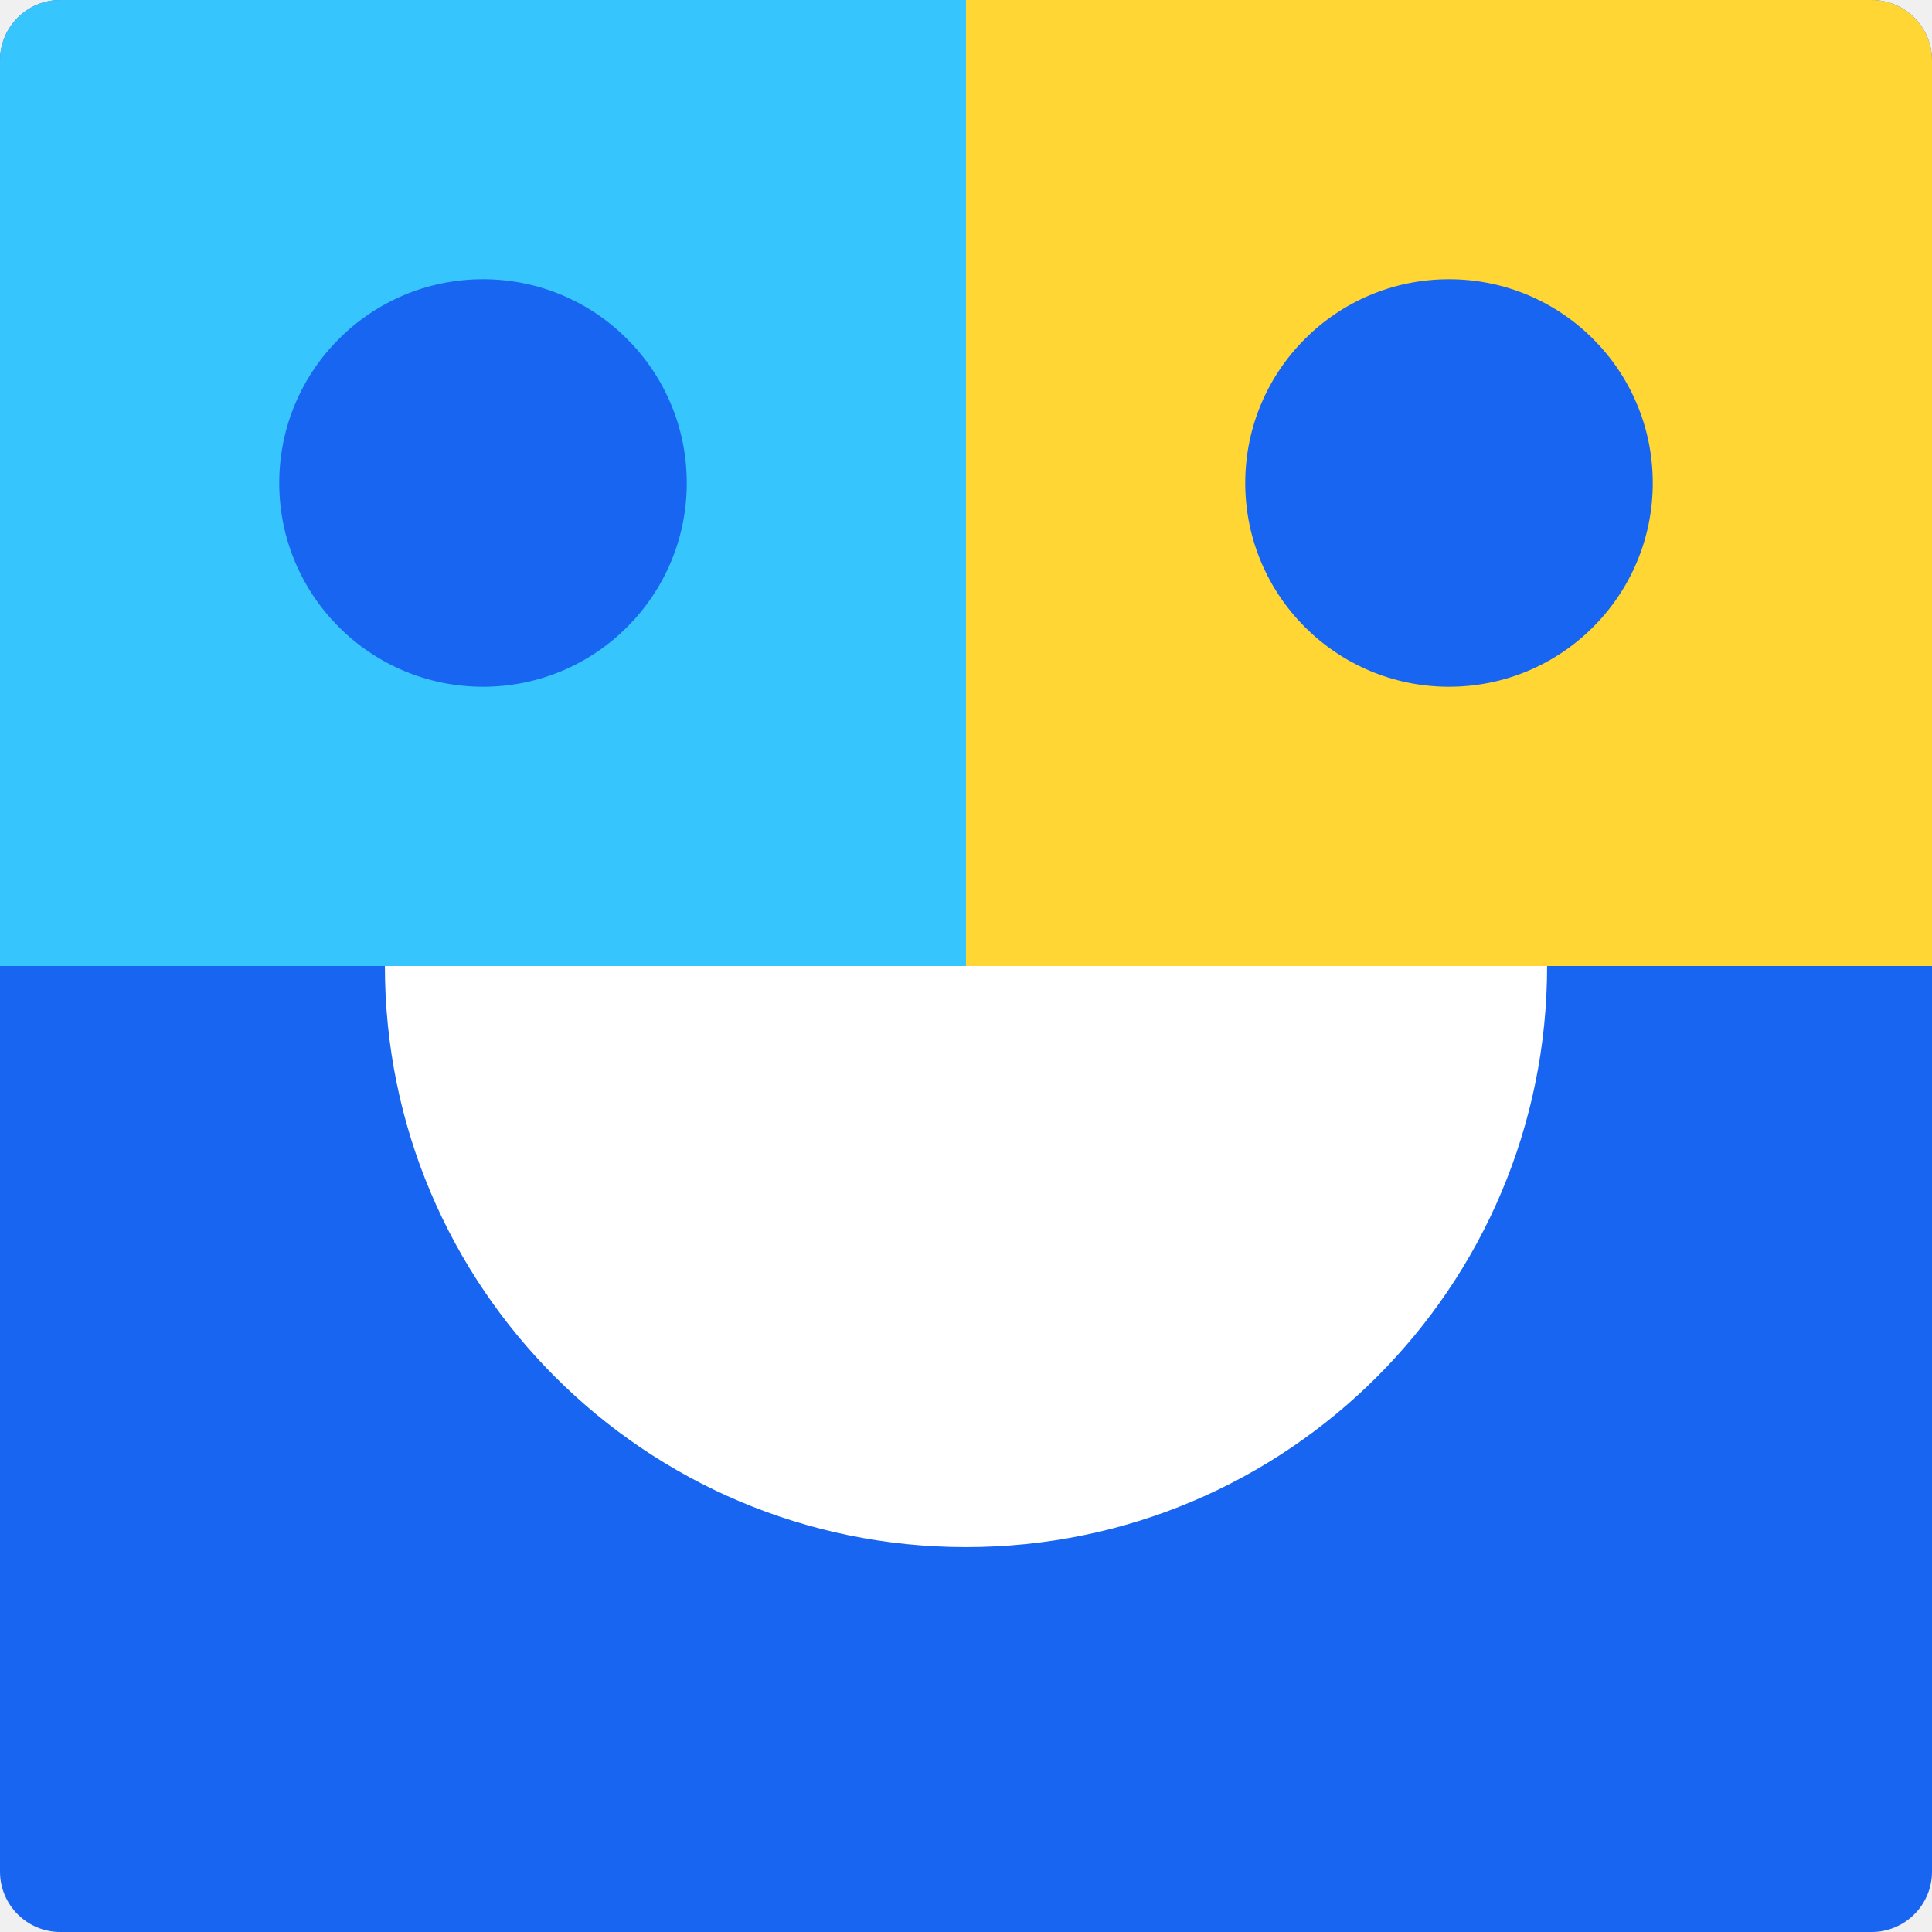
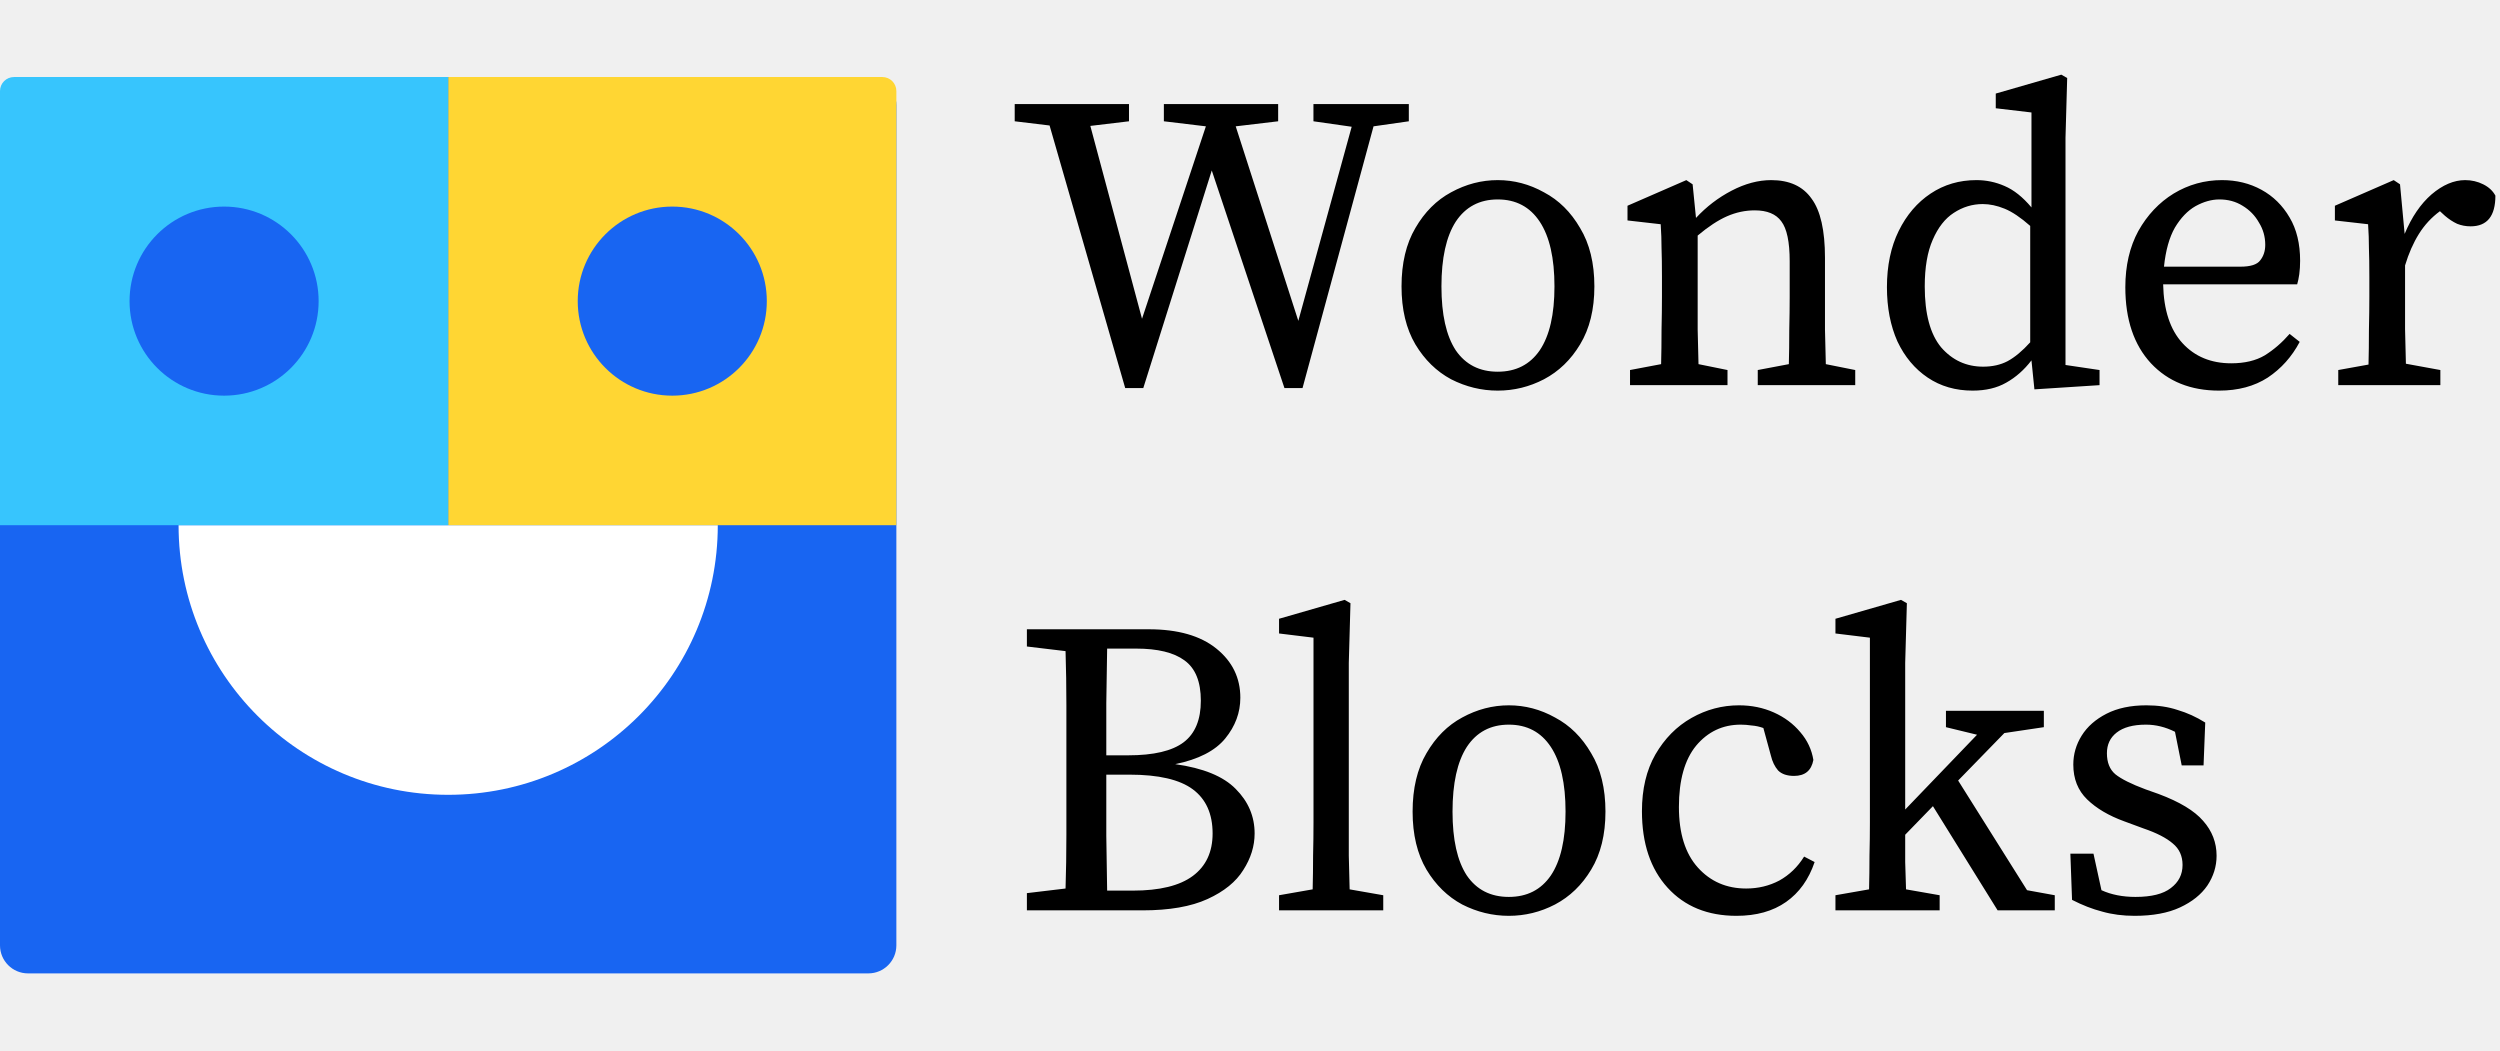
- <svg xmlns="http://www.w3.org/2000/svg" xmlns:xlink="http://www.w3.org/1999/xlink" width="256px" height="256px" viewBox="0 0 256 256" version="1.1">
-   <defs>
-     <rect id="path-1" x="0" y="0" width="256" height="256" rx="8" />
-   </defs>
-   <g stroke="none" stroke-width="1" fill="none" fill-rule="evenodd">
-     <g>
-       <g>
-         <mask id="mask-2" fill="white">
-           <use xlink:href="#path-1" />
-         </mask>
-         <use id="Mask" fill="#1865F2" xlink:href="#path-1" />
-         <path d="M51,128 L205,128 C205,170.526 170.526,205 128,205 C85.474,205 51,170.526 51,128 Z" id="Smile" fill="#FFFFFF" fill-rule="nonzero" mask="url(#mask-2)" />
-         <path d="M128,0 L252,0 C254.209,-4.05812251e-16 256,1.791 256,4 L256,128 L128,128 L128,0 Z M192,91 C206.912,91 219,78.912 219,64 C219,49.088 206.912,37 192,37 C177.088,37 165,49.088 165,64 C165,78.912 177.088,91 192,91 Z" id="Right-Eye" fill="#FFD633" mask="url(#mask-2)" />
-         <path d="M4,0 L128,0 L128,128 L0,128 L0,4 C-2.705415e-16,1.791 1.791,4.05812251e-16 4,0 Z M64,91 C78.912,91 91,78.912 91,64 C91,49.088 78.912,37 64,37 C49.088,37 37,49.088 37,64 C37,78.912 49.088,91 64,91 Z" id="Left-Eye" fill="#37C5FD" mask="url(#mask-2)" />
-       </g>
-     </g>
-   </g>
+ <svg xmlns="http://www.w3.org/2000/svg" width="357" height="150" viewBox="0 0 357 150" fill="none">
+   <path d="M124 11H4C1.791 11 0 12.791 0 15V135C0 137.209 1.791 139 4 139H124C126.209 139 128 137.209 128 135V15C128 12.791 126.209 11 124 11Z" fill="#1865F2" />
+   <path d="M25.5 75H102.5C102.5 96.263 85.263 113.5 64 113.5C42.737 113.5 25.5 96.263 25.5 75Z" fill="white" />
+   <path fill-rule="evenodd" clip-rule="evenodd" d="M64 11H126C127.105 11 128 11.895 128 13V75H64V11ZM96 56.5C103.456 56.5 109.5 50.456 109.5 43C109.5 35.544 103.456 29.5 96 29.5C88.544 29.5 82.5 35.544 82.5 43C82.5 50.456 88.544 56.5 96 56.5Z" fill="#FFD633" />
+   <path fill-rule="evenodd" clip-rule="evenodd" d="M2 11H64V75H0V13C0 11.895 0.895 11 2 11ZM32 56.5C39.456 56.5 45.5 50.456 45.5 43C45.5 35.544 39.456 29.5 32 29.5C24.544 29.5 18.5 35.544 18.5 43C18.5 50.456 24.544 56.5 32 56.5Z" fill="#37C5FD" />
+   <path d="M187.56 17.32V14.86H201.18V17.32L196.14 18.04L186 55.42H183.42L173.04 24.34L163.26 55.42H160.68L149.88 17.92L144.9 17.32V14.86H161.22V17.32L155.7 17.98L163.08 45.52L172.2 18.04L166.2 17.32V14.86H182.52V17.32L176.46 18.04L185.4 45.82L193.02 18.1L187.56 17.32ZM213.878 55.78C211.558 55.78 209.338 55.24 207.218 54.16C205.138 53.04 203.438 51.38 202.118 49.18C200.798 46.94 200.138 44.18 200.138 40.9C200.138 37.58 200.798 34.8 202.118 32.56C203.438 30.28 205.138 28.58 207.218 27.46C209.338 26.3 211.558 25.72 213.878 25.72C216.198 25.72 218.398 26.3 220.478 27.46C222.598 28.58 224.318 30.28 225.638 32.56C226.998 34.8 227.678 37.58 227.678 40.9C227.678 44.18 226.998 46.94 225.638 49.18C224.318 51.38 222.598 53.04 220.478 54.16C218.398 55.24 216.198 55.78 213.878 55.78ZM213.878 53.08C216.478 53.08 218.478 52.06 219.878 50.02C221.278 47.94 221.978 44.9 221.978 40.9C221.978 36.86 221.278 33.78 219.878 31.66C218.478 29.54 216.478 28.48 213.878 28.48C211.278 28.48 209.278 29.54 207.878 31.66C206.518 33.78 205.838 36.86 205.838 40.9C205.838 44.9 206.518 47.94 207.878 50.02C209.278 52.06 211.278 53.08 213.878 53.08ZM232.767 55V52.84L237.207 52C237.247 50.48 237.267 48.84 237.267 47.08C237.307 45.32 237.327 43.76 237.327 42.4V39.52C237.327 37.88 237.307 36.52 237.267 35.44C237.267 34.36 237.227 33.22 237.147 32.02L232.407 31.48V29.38L240.807 25.72L241.707 26.32L242.187 31.12C243.667 29.52 245.367 28.22 247.287 27.22C249.207 26.22 251.087 25.72 252.927 25.72C255.527 25.72 257.447 26.6 258.687 28.36C259.967 30.08 260.607 32.9 260.607 36.82V42.4C260.607 43.76 260.607 45.32 260.607 47.08C260.647 48.84 260.687 50.48 260.727 52L264.927 52.84V55H251.007V52.84L255.447 52C255.487 50.52 255.507 48.9 255.507 47.14C255.547 45.34 255.567 43.76 255.567 42.4V37.3C255.567 34.54 255.167 32.64 254.367 31.6C253.607 30.56 252.347 30.04 250.587 30.04C249.227 30.04 247.907 30.32 246.627 30.88C245.347 31.44 243.947 32.36 242.427 33.64V42.4C242.427 43.72 242.427 45.28 242.427 47.08C242.467 48.84 242.507 50.48 242.547 52L246.687 52.84V55H232.767ZM274.854 40.9C274.854 44.82 275.634 47.72 277.194 49.6C278.794 51.44 280.794 52.36 283.194 52.36C284.514 52.36 285.674 52.1 286.674 51.58C287.714 51.02 288.794 50.12 289.914 48.88V32.26C288.554 31.06 287.334 30.24 286.254 29.8C285.174 29.36 284.134 29.14 283.134 29.14C281.654 29.14 280.274 29.56 278.994 30.4C277.754 31.2 276.754 32.48 275.994 34.24C275.234 35.96 274.854 38.18 274.854 40.9ZM290.514 55.6L290.094 51.46C289.054 52.82 287.854 53.88 286.494 54.64C285.174 55.4 283.574 55.78 281.694 55.78C279.254 55.78 277.114 55.16 275.274 53.92C273.434 52.68 271.994 50.96 270.954 48.76C269.954 46.52 269.454 43.94 269.454 41.02C269.454 37.94 270.014 35.26 271.134 32.98C272.254 30.7 273.774 28.92 275.694 27.64C277.614 26.36 279.794 25.72 282.234 25.72C283.634 25.72 284.974 26 286.254 26.56C287.574 27.12 288.854 28.14 290.094 29.62V16.06L284.994 15.46V13.36L294.354 10.66L295.194 11.14L294.954 19.66V52.12L299.814 52.84V55L290.514 55.6ZM316.937 28.48C315.817 28.48 314.677 28.8 313.517 29.44C312.397 30.08 311.417 31.1 310.577 32.5C309.777 33.9 309.257 35.76 309.017 38.08H319.937C321.377 38.08 322.317 37.78 322.757 37.18C323.237 36.58 323.477 35.84 323.477 34.96C323.477 33.8 323.177 32.74 322.577 31.78C322.017 30.78 321.237 29.98 320.237 29.38C319.277 28.78 318.177 28.48 316.937 28.48ZM316.877 55.78C312.837 55.78 309.597 54.48 307.157 51.88C304.717 49.24 303.497 45.62 303.497 41.02C303.497 37.94 304.117 35.26 305.357 32.98C306.637 30.7 308.317 28.92 310.397 27.64C312.517 26.36 314.817 25.72 317.297 25.72C319.377 25.72 321.257 26.18 322.937 27.1C324.617 28.02 325.957 29.34 326.957 31.06C327.957 32.74 328.457 34.8 328.457 37.24C328.457 37.92 328.417 38.56 328.337 39.16C328.257 39.72 328.157 40.2 328.037 40.6H308.897C308.977 44.28 309.897 47.08 311.657 49C313.417 50.92 315.737 51.88 318.617 51.88C320.537 51.88 322.137 51.5 323.417 50.74C324.697 49.94 325.877 48.92 326.957 47.68L328.397 48.82C327.277 50.94 325.757 52.64 323.837 53.92C321.917 55.16 319.597 55.78 316.877 55.78ZM333.903 55V52.84L338.223 52.06C338.263 50.54 338.283 48.9 338.283 47.14C338.323 45.34 338.343 43.76 338.343 42.4V39.52C338.343 37.88 338.323 36.52 338.283 35.44C338.283 34.36 338.243 33.22 338.163 32.02L333.423 31.48V29.38L341.823 25.72L342.723 26.32L343.383 33.4C344.383 31 345.663 29.12 347.223 27.76C348.823 26.4 350.423 25.72 352.023 25.72C352.943 25.72 353.803 25.92 354.603 26.32C355.403 26.72 355.983 27.26 356.343 27.94C356.343 30.86 355.163 32.32 352.803 32.32C352.123 32.32 351.483 32.2 350.883 31.96C350.283 31.68 349.703 31.3 349.143 30.82L348.423 30.16C347.223 31.04 346.223 32.12 345.423 33.4C344.623 34.68 343.963 36.18 343.443 37.9V42.4C343.443 43.72 343.443 45.26 343.443 47.02C343.483 48.78 343.523 50.42 343.563 51.94L348.483 52.84V55H333.903ZM161.28 110.62H157.98C157.98 113.78 157.98 116.7 157.98 119.38C158.02 122.02 158.06 124.62 158.1 127.18H161.76C165.6 127.18 168.46 126.48 170.34 125.08C172.22 123.68 173.16 121.66 173.16 119.02C173.16 116.22 172.22 114.12 170.34 112.72C168.46 111.32 165.44 110.62 161.28 110.62ZM162.24 92.62H158.1C158.06 95.18 158.02 97.78 157.98 100.42C157.98 103.02 157.98 105.5 157.98 107.86H161.1C164.74 107.86 167.38 107.24 169.02 106C170.66 104.76 171.48 102.78 171.48 100.06C171.48 97.34 170.7 95.42 169.14 94.3C167.62 93.18 165.32 92.62 162.24 92.62ZM146.64 92.32V89.86H164.04C168.2 89.86 171.42 90.78 173.7 92.62C175.98 94.46 177.12 96.8 177.12 99.64C177.12 101.76 176.4 103.7 174.96 105.46C173.52 107.22 171.14 108.44 167.82 109.12C171.82 109.68 174.7 110.86 176.46 112.66C178.26 114.46 179.16 116.58 179.16 119.02C179.16 120.82 178.62 122.56 177.54 124.24C176.5 125.92 174.8 127.3 172.44 128.38C170.08 129.46 166.98 130 163.14 130H146.64V127.54L152.16 126.88C152.24 124.36 152.28 121.8 152.28 119.2C152.28 116.6 152.28 114 152.28 111.4V108.46C152.28 105.86 152.28 103.28 152.28 100.72C152.28 98.12 152.24 95.54 152.16 92.98L146.64 92.32ZM182.648 130V127.84L187.448 127C187.488 125.36 187.508 123.76 187.508 122.2C187.548 120.6 187.568 119 187.568 117.4V91.06L182.648 90.46V88.36L192.008 85.66L192.848 86.14L192.608 94.66V117.4C192.608 119 192.608 120.6 192.608 122.2C192.648 123.8 192.688 125.4 192.728 127L197.528 127.84V130H182.648ZM215.46 130.78C213.14 130.78 210.92 130.24 208.8 129.16C206.72 128.04 205.02 126.38 203.7 124.18C202.38 121.94 201.72 119.18 201.72 115.9C201.72 112.58 202.38 109.8 203.7 107.56C205.02 105.28 206.72 103.58 208.8 102.46C210.92 101.3 213.14 100.72 215.46 100.72C217.78 100.72 219.98 101.3 222.06 102.46C224.18 103.58 225.9 105.28 227.22 107.56C228.58 109.8 229.26 112.58 229.26 115.9C229.26 119.18 228.58 121.94 227.22 124.18C225.9 126.38 224.18 128.04 222.06 129.16C219.98 130.24 217.78 130.78 215.46 130.78ZM215.46 128.08C218.06 128.08 220.06 127.06 221.46 125.02C222.86 122.94 223.56 119.9 223.56 115.9C223.56 111.86 222.86 108.78 221.46 106.66C220.06 104.54 218.06 103.48 215.46 103.48C212.86 103.48 210.86 104.54 209.46 106.66C208.1 108.78 207.42 111.86 207.42 115.9C207.42 119.9 208.1 122.94 209.46 125.02C210.86 127.06 212.86 128.08 215.46 128.08ZM247.969 130.78C243.849 130.78 240.569 129.44 238.129 126.76C235.689 124.08 234.469 120.44 234.469 115.84C234.469 112.68 235.109 109.98 236.389 107.74C237.709 105.46 239.429 103.72 241.549 102.52C243.669 101.32 245.929 100.72 248.329 100.72C250.129 100.72 251.789 101.06 253.309 101.74C254.829 102.42 256.089 103.36 257.089 104.56C258.089 105.72 258.709 107.04 258.949 108.52C258.669 110.04 257.749 110.8 256.189 110.8C255.189 110.8 254.429 110.54 253.909 110.02C253.429 109.46 253.089 108.76 252.889 107.92L251.809 103.96C251.249 103.76 250.689 103.64 250.129 103.6C249.609 103.52 249.089 103.48 248.569 103.48C246.009 103.48 243.889 104.48 242.209 106.48C240.569 108.48 239.749 111.4 239.749 115.24C239.749 119 240.649 121.88 242.449 123.88C244.249 125.88 246.549 126.88 249.349 126.88C251.069 126.88 252.649 126.5 254.089 125.74C255.529 124.94 256.709 123.8 257.629 122.32L259.129 123.1C258.289 125.58 256.929 127.48 255.049 128.8C253.169 130.12 250.809 130.78 247.969 130.78ZM262.102 130V127.84L266.902 127C266.942 125.4 266.962 123.8 266.962 122.2C267.002 120.56 267.022 118.96 267.022 117.4V91.06L262.102 90.46V88.36L271.462 85.66L272.302 86.14L272.062 94.66V115.6L282.322 104.92L277.882 103.84V101.5H291.862V103.84L286.222 104.68L279.622 111.46L289.462 127.12L293.422 127.84V130H285.262L276.022 115.12L272.062 119.2C272.062 120.48 272.062 121.78 272.062 123.1C272.102 124.42 272.142 125.72 272.182 127L276.982 127.84V130H262.102ZM304.828 130.78C303.148 130.78 301.608 130.58 300.208 130.18C298.808 129.82 297.368 129.26 295.888 128.5L295.648 121.9H298.948L300.088 127.12C301.488 127.76 303.108 128.08 304.948 128.08C307.228 128.08 308.908 127.66 309.988 126.82C311.108 125.98 311.668 124.88 311.668 123.52C311.668 122.24 311.208 121.22 310.288 120.46C309.368 119.66 307.968 118.94 306.088 118.3L303.328 117.28C301.128 116.48 299.368 115.44 298.048 114.16C296.728 112.88 296.068 111.22 296.068 109.18C296.068 107.7 296.468 106.32 297.268 105.04C298.068 103.76 299.248 102.72 300.808 101.92C302.368 101.12 304.268 100.72 306.508 100.72C308.148 100.72 309.628 100.94 310.948 101.38C312.308 101.78 313.628 102.38 314.908 103.18L314.668 109.3H311.548L310.588 104.5C309.228 103.82 307.848 103.48 306.448 103.48C304.608 103.48 303.208 103.86 302.248 104.62C301.328 105.34 300.868 106.32 300.868 107.56C300.868 108.88 301.268 109.88 302.068 110.56C302.908 111.24 304.348 111.96 306.388 112.72L308.248 113.38C311.248 114.5 313.368 115.78 314.608 117.22C315.888 118.66 316.528 120.32 316.528 122.2C316.528 123.72 316.088 125.14 315.208 126.46C314.328 127.74 313.028 128.78 311.308 129.58C309.588 130.38 307.428 130.78 304.828 130.78Z" fill="black" />
</svg>
